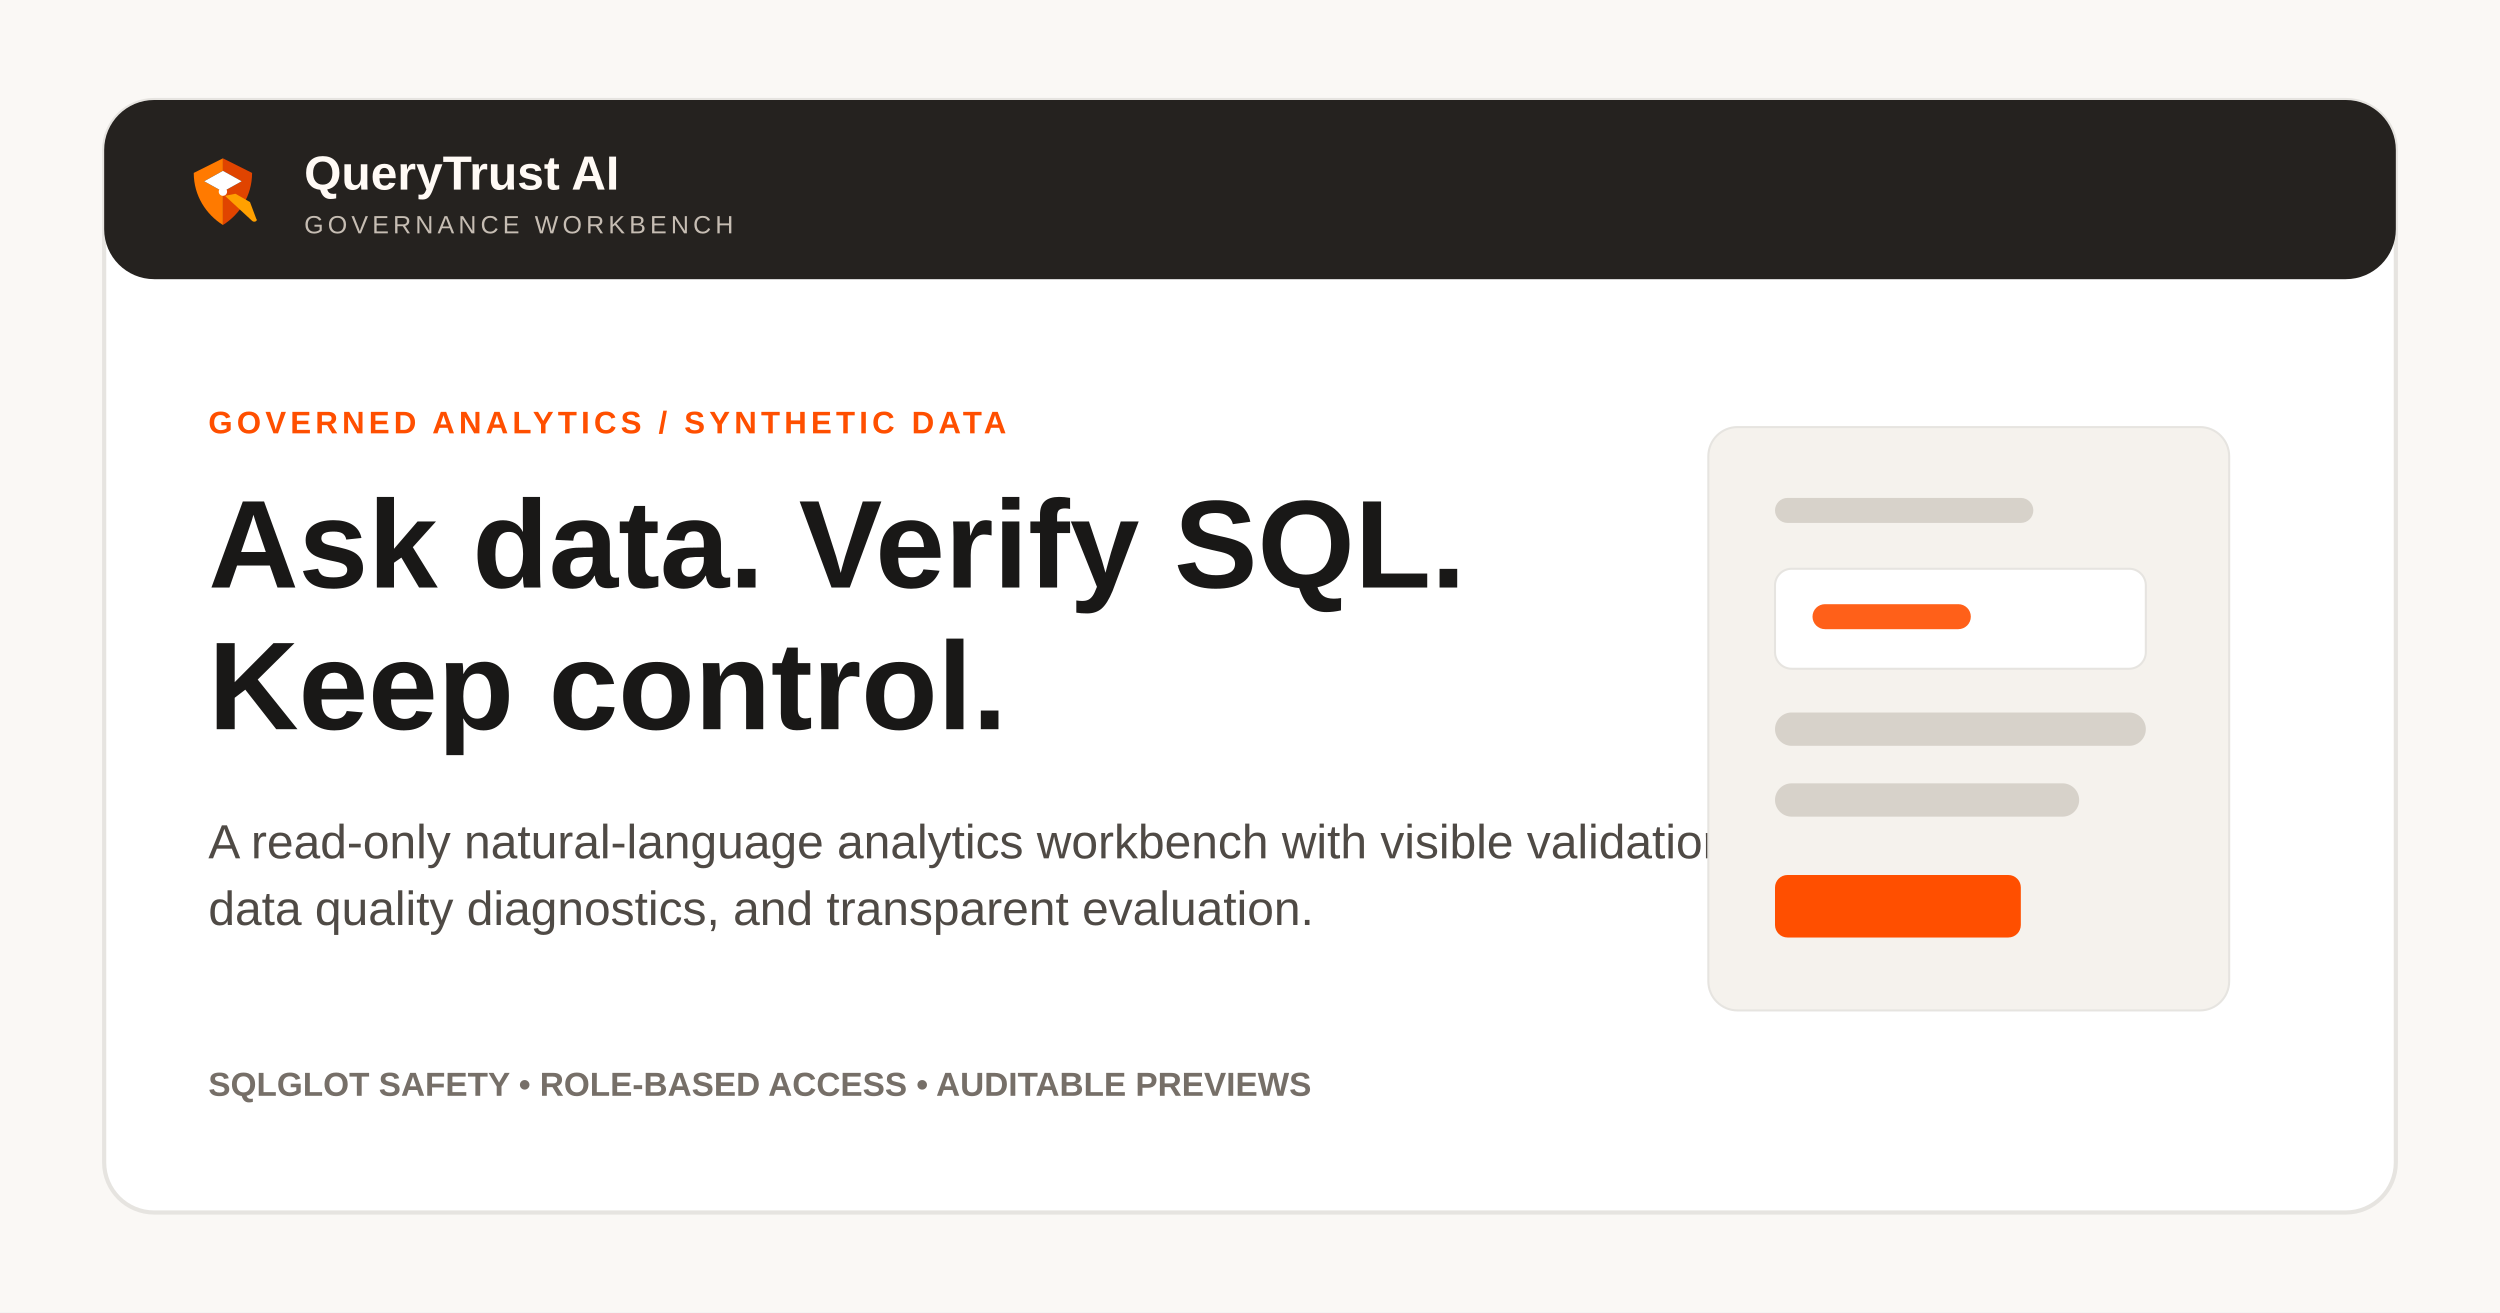
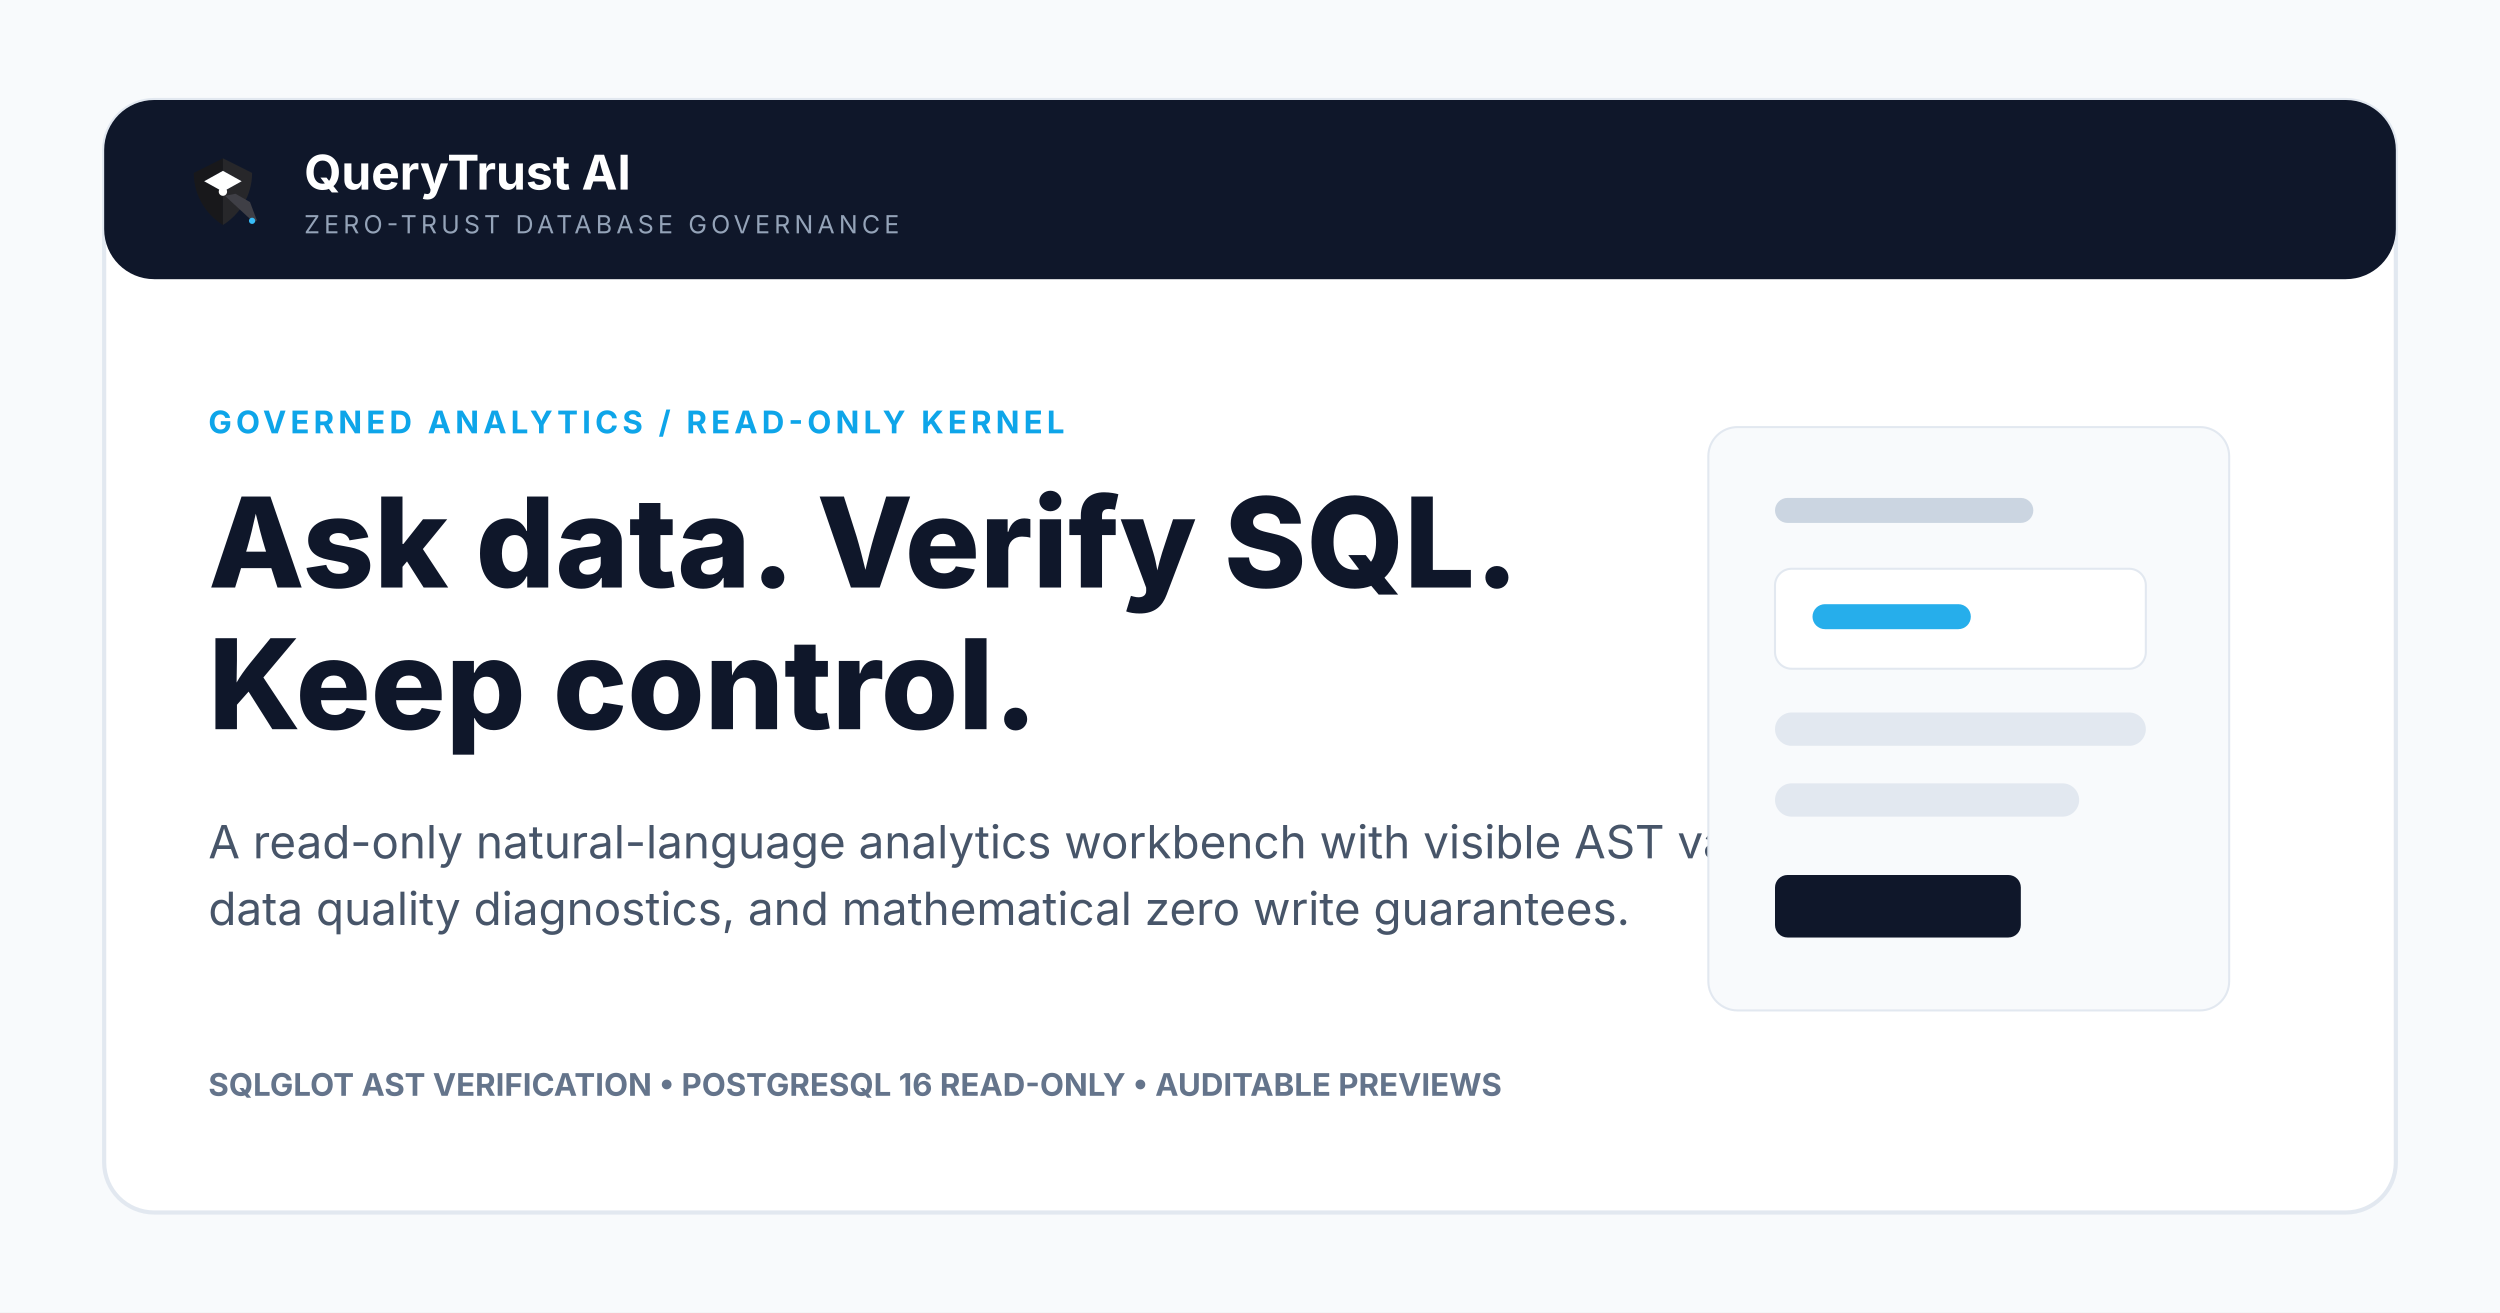
<svg xmlns="http://www.w3.org/2000/svg" width="1200" height="630" viewBox="0 0 1200 630" role="img" aria-labelledby="title desc">
-   <rect width="1200" height="630" fill="#FAF8F5" />
-   <rect x="50" y="48" width="1100" height="534" rx="24" fill="#FFFFFF" stroke="#E6E4E0" stroke-width="2" />
-   <rect x="50" y="48" width="1100" height="86" rx="24" fill="#25221F" />
+   <rect width="1200" height="630" fill="#F8FAFC" />
+   <rect x="50" y="48" width="1100" height="534" rx="24" fill="#FFFFFF" stroke="#E2E8F0" stroke-width="2" />
+   <rect x="50" y="48" width="1100" height="86" rx="24" fill="#0F172A" />
  <g transform="translate(88, 73)">
-     <path d="M19 3 L5 10 C5 21 11 30 19 35 C19 30 19 24 19 19 L10 14 L19 9 Z" fill="#FF7A00" />
-     <path d="M19 3 L33 10 C33 21 27 30 19 35 C19 30 19 24 19 19 L28 14 L19 9 Z" fill="#E04400" />
+     <path d="M19 3 L5 10 C5 21 11 30 19 35 C19 30 19 24 19 19 L10 14 L19 9 Z" fill="#18181B" />
+     <path d="M19 3 L33 10 C33 21 27 30 19 35 C19 30 19 24 19 19 L28 14 L19 9 Z" fill="#27272A" />
    <path d="M19 9 L28 14 L19 19 L10 14 Z" fill="#FFFFFF" />
-     <path d="M20 21 L33 33 C34 34 36 33 35 32 L32 24 L25 20 Z" fill="#FFA000" />
+     <path d="M20 21 L33 33 C34 34 36 33 35 32 L32 24 L25 20 Z" fill="#3F3F46" />
    <circle cx="19" cy="19" r="2" fill="#FFFFFF" />
+     <circle cx="33" cy="33" r="1.5" fill="#38BDF8" />
  </g>
-   <text x="146" y="91" font-family="Arial, sans-serif" font-size="23" font-weight="700" fill="#FFFAF5">QueryTrust AI</text>
-   <text x="146" y="112" font-family="Arial, sans-serif" font-size="12" letter-spacing="2" fill="#C6BDB3">GOVERNANCE WORKBENCH</text>
-   <text x="100" y="208" font-family="Arial, sans-serif" font-size="15" font-weight="700" letter-spacing="2" fill="#FF4F00">GOVERNED ANALYTICS / SYNTHETIC DATA</text>
-   <text x="100" y="282" font-family="Arial, sans-serif" font-size="60" font-weight="700" fill="#191817">Ask data. Verify SQL.</text>
-   <text x="100" y="350" font-family="Arial, sans-serif" font-size="60" font-weight="700" fill="#191817">Keep control.</text>
-   <text x="100" y="412" font-family="Arial, sans-serif" font-size="23" fill="#4F4A45">A read-only natural-language analytics workbench with visible validation,</text>
-   <text x="100" y="444" font-family="Arial, sans-serif" font-size="23" fill="#4F4A45">data quality diagnostics, and transparent evaluation.</text>
-   <rect x="820" y="205" width="250" height="280" rx="14" fill="#F5F2ED" stroke="#E6E4E0" />
-   <rect x="852" y="239" width="124" height="12" rx="6" fill="#D7D2CA" />
-   <rect x="852" y="273" width="178" height="48" rx="8" fill="#FFFFFF" stroke="#E6E4E0" />
-   <rect x="870" y="290" width="76" height="12" rx="6" fill="#FF4F00" opacity=".9" />
-   <rect x="852" y="342" width="178" height="16" rx="8" fill="#D7D2CA" />
-   <rect x="852" y="376" width="146" height="16" rx="8" fill="#D7D2CA" />
-   <rect x="852" y="420" width="118" height="30" rx="6" fill="#FF4F00" />
-   <text x="100" y="526" font-family="Arial, sans-serif" font-size="16" font-weight="700" fill="#766F68">SQLGLOT SAFETY • ROLE-BASED ACCESS • AUDITABLE PREVIEWS</text>
+   <text x="146" y="91" font-family="system-ui, -apple-system, sans-serif" font-size="23" font-weight="700" fill="#FFFFFF">QueryTrust AI</text>
+   <text x="146" y="112" font-family="system-ui, -apple-system, sans-serif" font-size="12" letter-spacing="2" fill="#94A3B8">ZERO-TRUST DATABASE GOVERNANCE</text>
+   <text x="100" y="208" font-family="system-ui, -apple-system, sans-serif" font-size="15" font-weight="700" letter-spacing="2" fill="#0EA5E9">GOVERNED ANALYTICS / READ-ONLY KERNEL</text>
+   <text x="100" y="282" font-family="system-ui, -apple-system, sans-serif" font-size="60" font-weight="800" fill="#0F172A">Ask data. Verify SQL.</text>
+   <text x="100" y="350" font-family="system-ui, -apple-system, sans-serif" font-size="60" font-weight="800" fill="#0F172A">Keep control.</text>
+   <text x="100" y="412" font-family="system-ui, -apple-system, sans-serif" font-size="22" fill="#475569">A read-only natural-language analytics workbench with visible AST validation,</text>
+   <text x="100" y="444" font-family="system-ui, -apple-system, sans-serif" font-size="22" fill="#475569">data quality diagnostics, and mathematical zero write guarantees.</text>
+   <rect x="820" y="205" width="250" height="280" rx="14" fill="#F8FAFC" stroke="#E2E8F0" />
+   <rect x="852" y="239" width="124" height="12" rx="6" fill="#CBD5E1" />
+   <rect x="852" y="273" width="178" height="48" rx="8" fill="#FFFFFF" stroke="#E2E8F0" />
+   <rect x="870" y="290" width="76" height="12" rx="6" fill="#0EA5E9" opacity=".9" />
+   <rect x="852" y="342" width="178" height="16" rx="8" fill="#E2E8F0" />
+   <rect x="852" y="376" width="146" height="16" rx="8" fill="#E2E8F0" />
+   <rect x="852" y="420" width="118" height="30" rx="6" fill="#0F172A" />
+   <text x="100" y="526" font-family="system-ui, -apple-system, sans-serif" font-size="15" font-weight="700" fill="#64748B">SQLGLOT AST VERIFICATION • POSTGRESQL 16 READ-ONLY • AUDITABLE PREVIEWS</text>
</svg>
